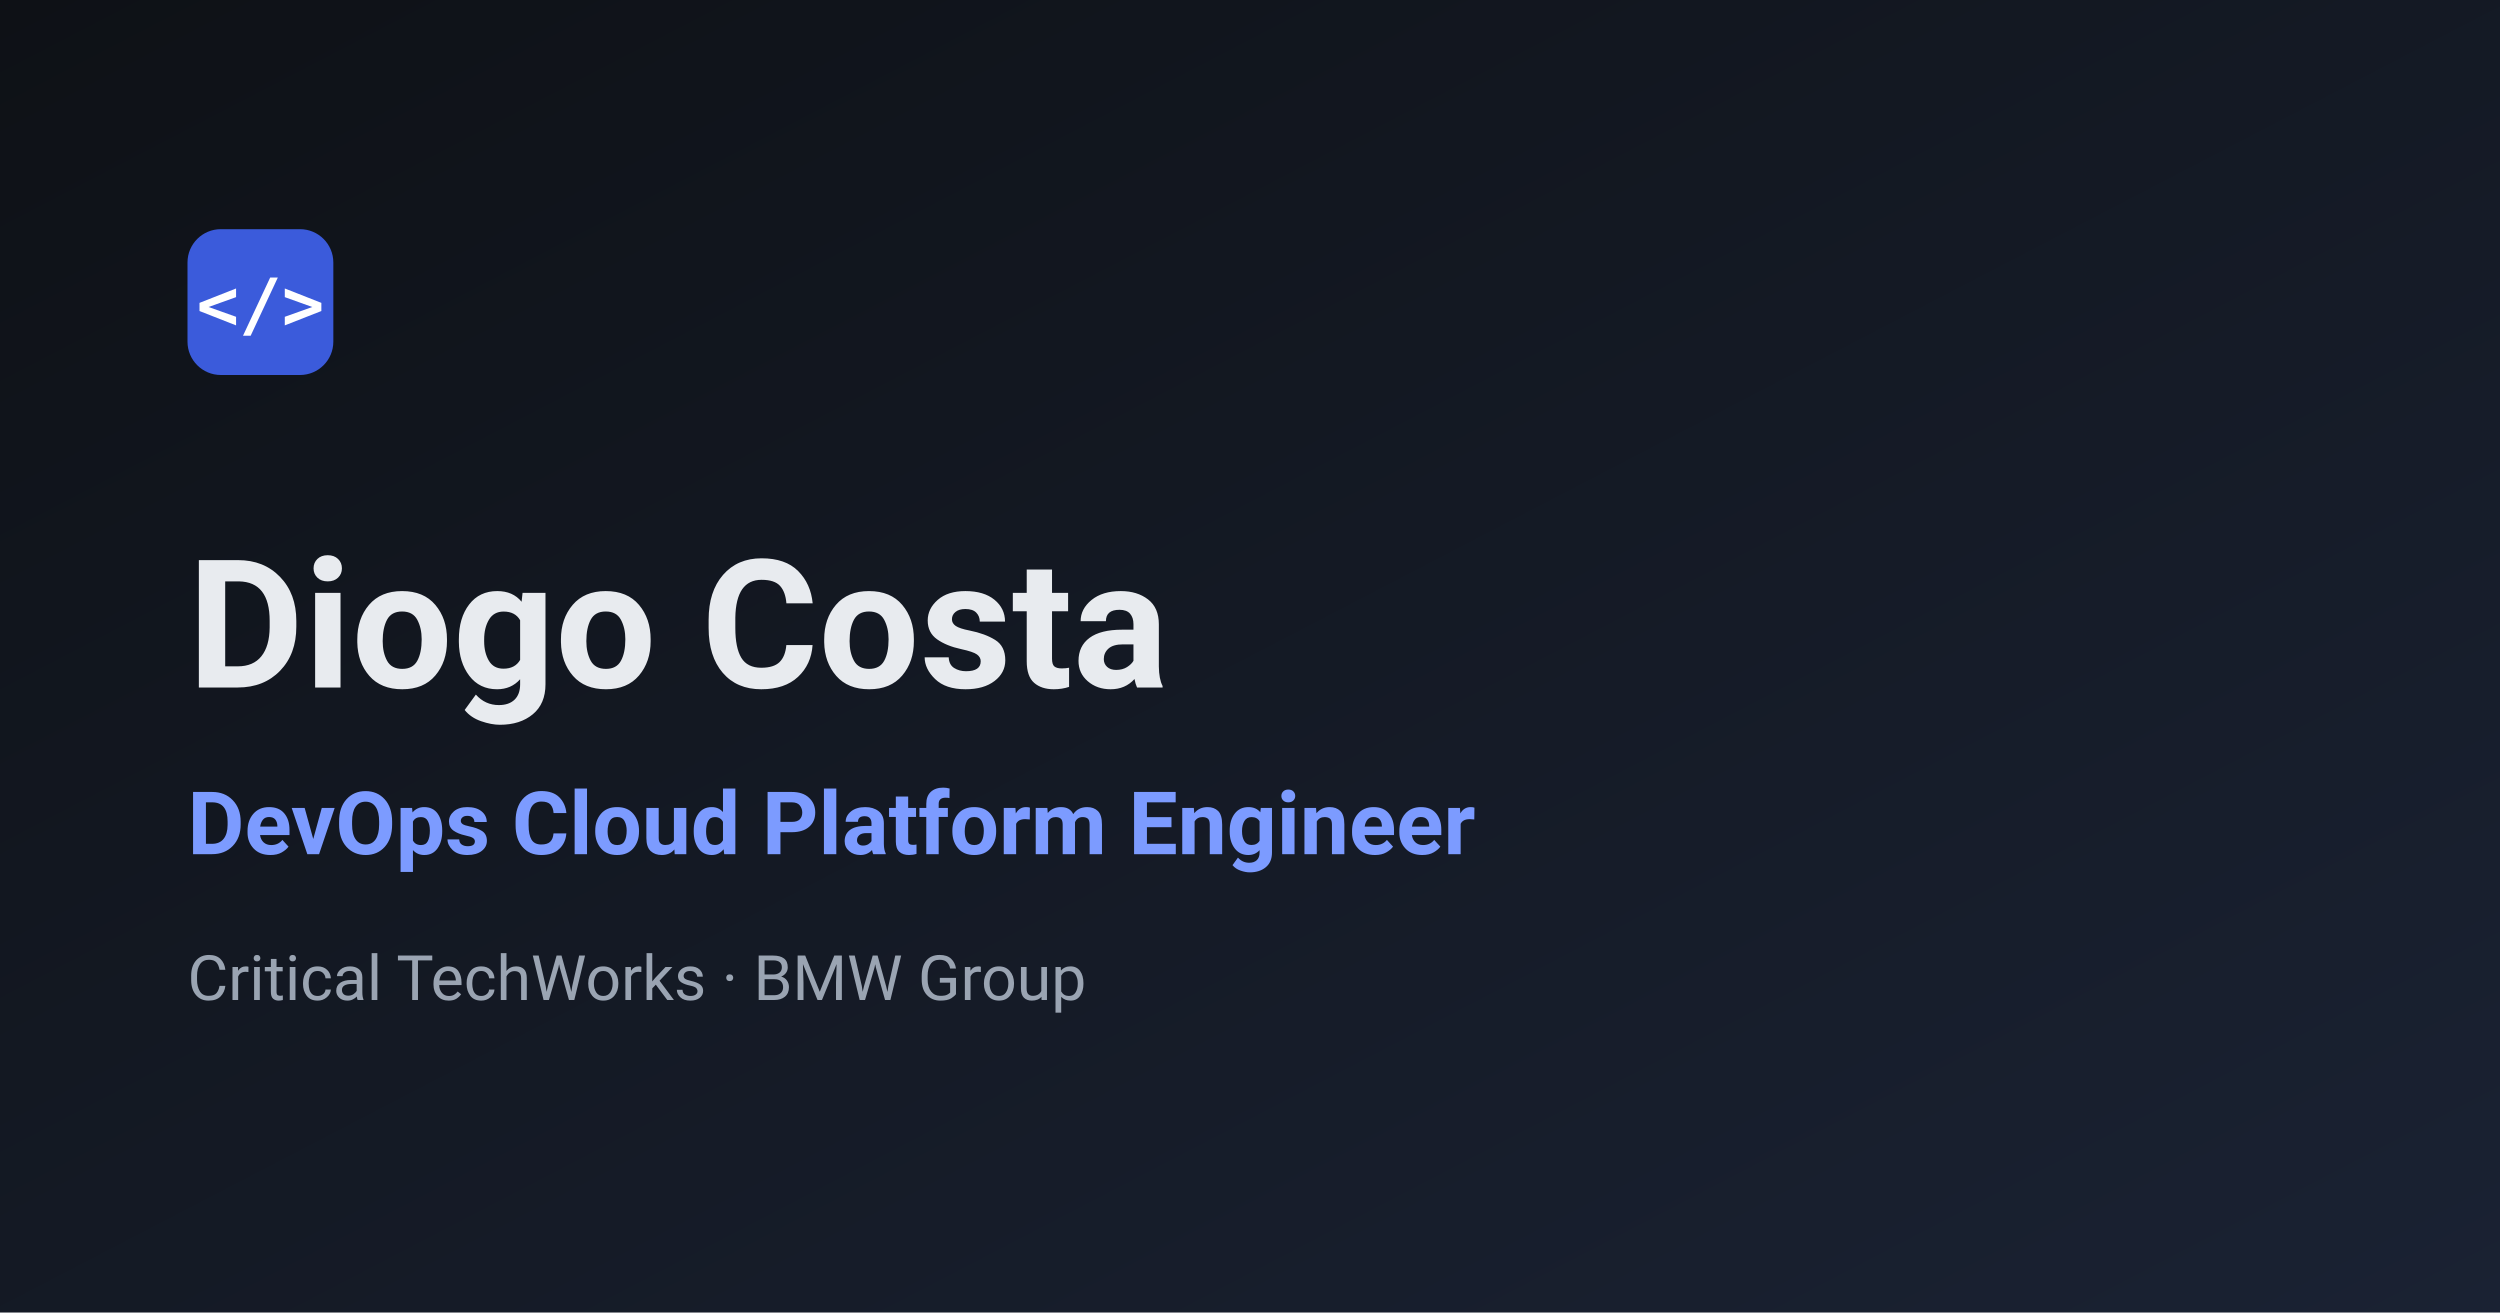
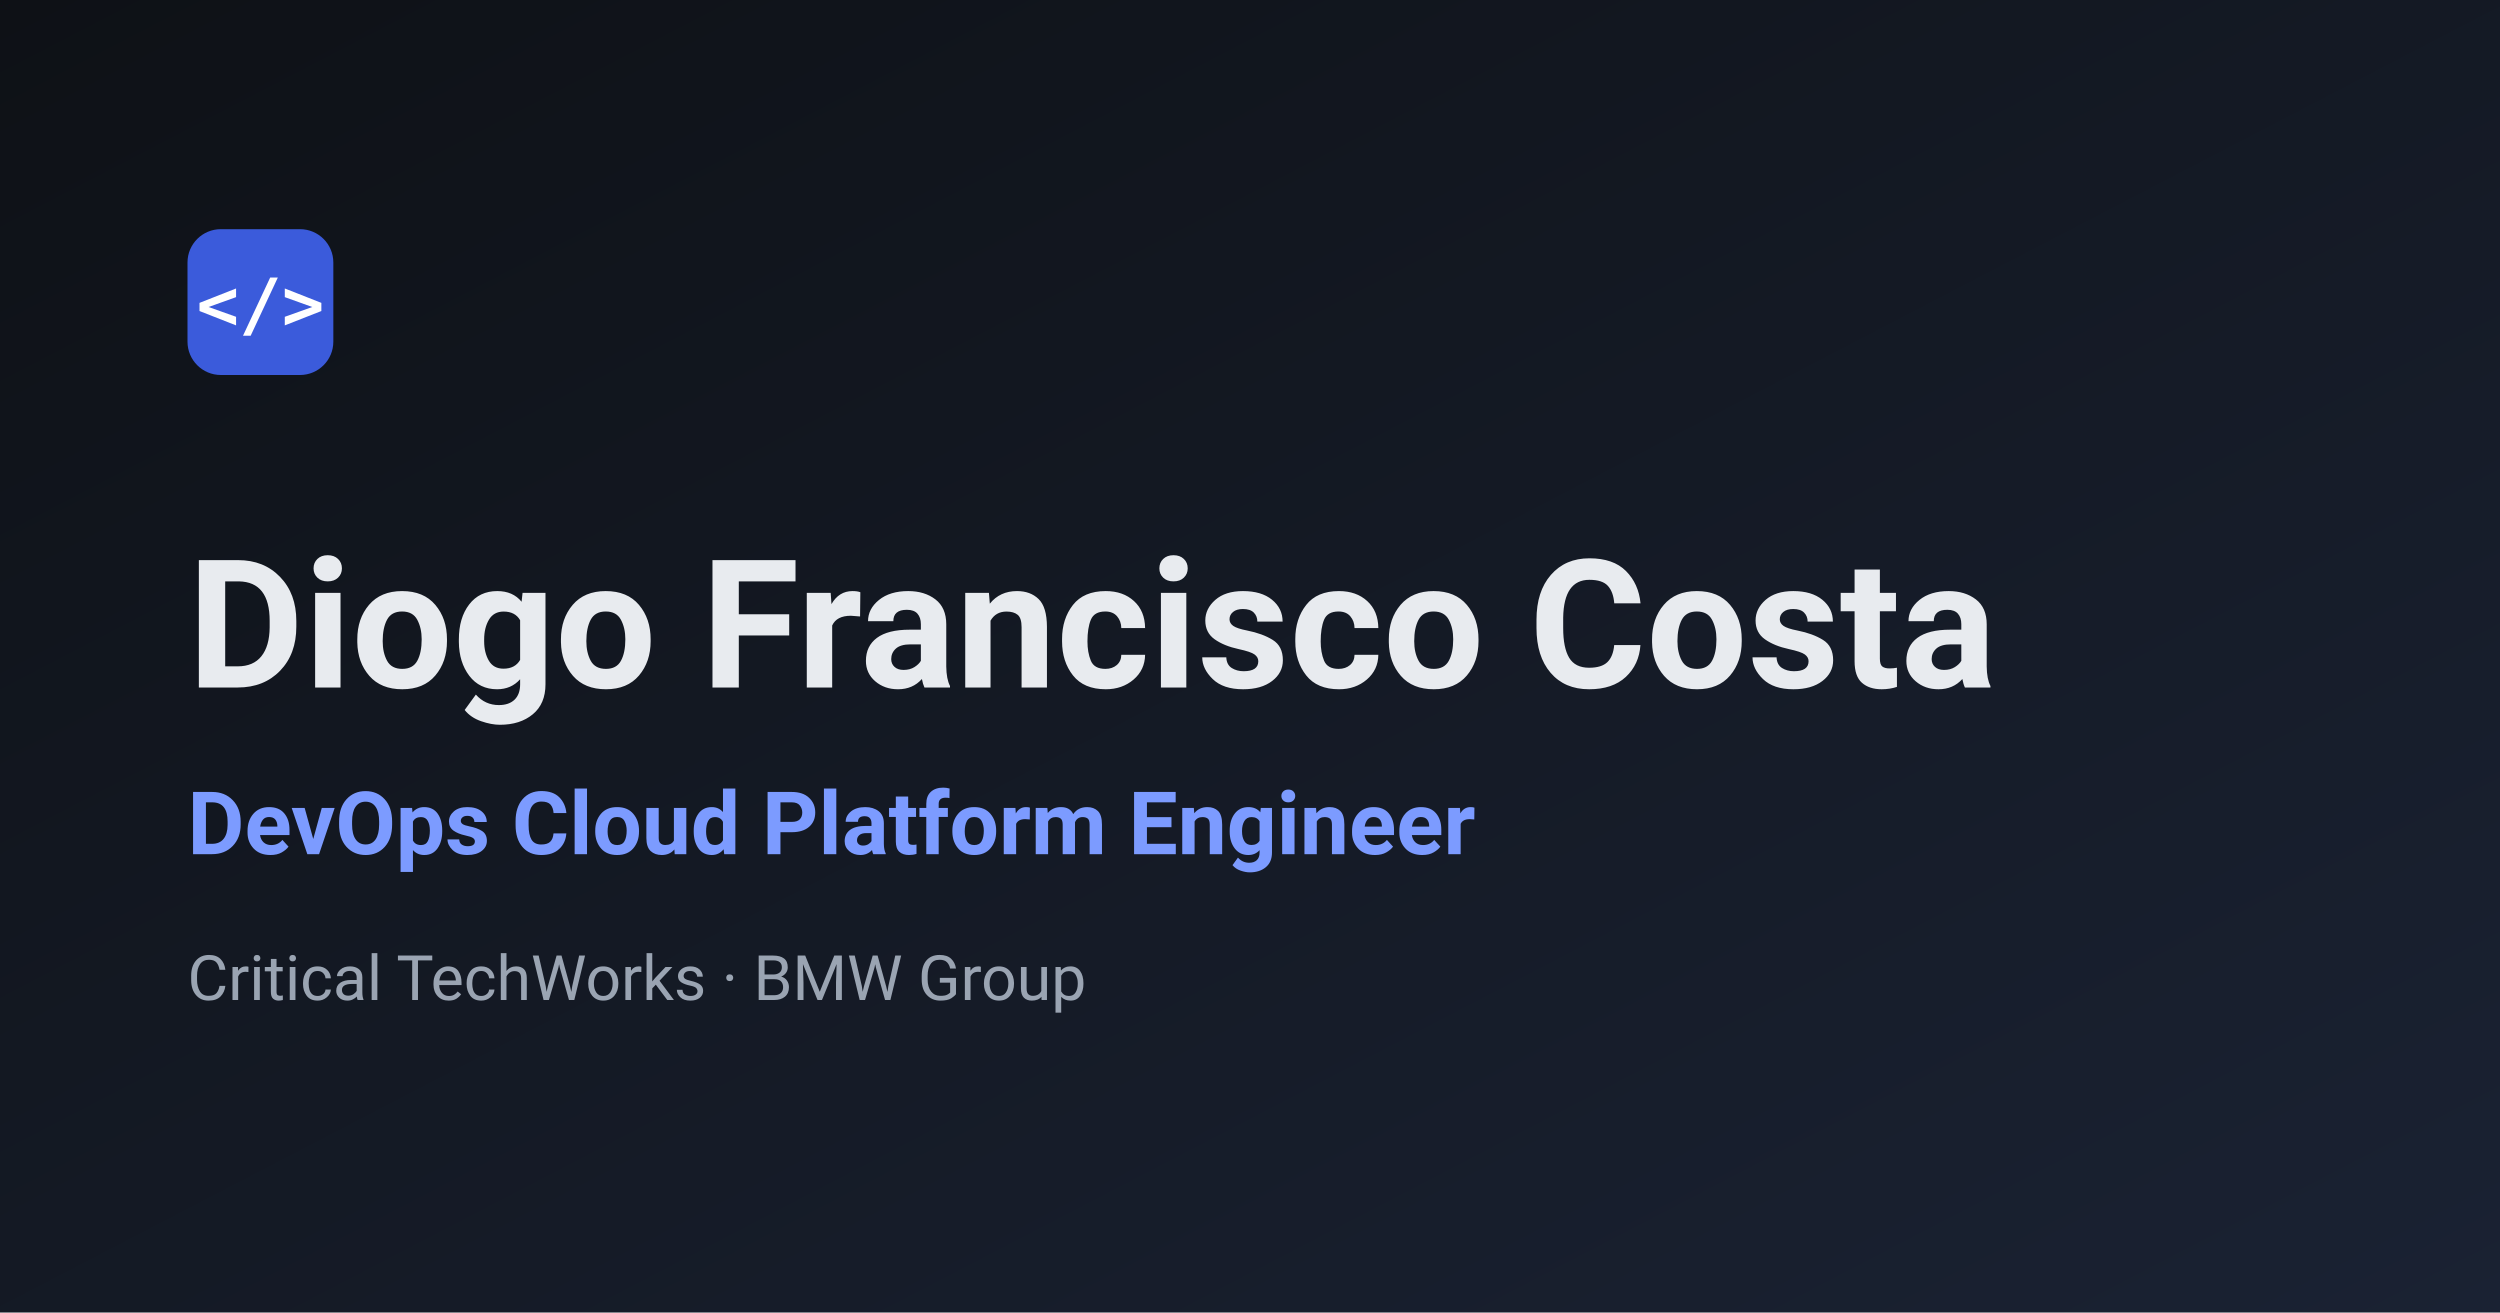
<svg xmlns="http://www.w3.org/2000/svg" width="1200" height="630" viewBox="0 0 1200 630">
  <defs>
    <linearGradient id="bg" x1="0" y1="0" x2="1" y2="1">
      <stop offset="0" stop-color="#0e1116" />
      <stop offset="1" stop-color="#1a2233" />
    </linearGradient>
  </defs>
  <rect width="1200" height="630" fill="url(#bg)" />
  <g transform="translate(90,110)">
    <rect x="0" y="0" width="70" height="70" rx="16" fill="#3b5bdb" />
    <text x="35" y="48" font-family="ui-monospace, Menlo, monospace" font-size="34" fill="#ffffff" text-anchor="middle" font-weight="700">&lt;/&gt;</text>
  </g>
-   <text x="90" y="330" font-family="ui-sans-serif, system-ui, Segoe UI, Roboto, sans-serif" font-size="86" fill="#e8ebef" font-weight="700">Diogo Costa</text>
+   <text x="90" y="330" font-family="ui-sans-serif, system-ui, Segoe UI, Roboto, sans-serif" font-size="86" fill="#e8ebef" font-weight="700">Diogo Francisco Costa</text>
  <text x="90" y="410" font-family="ui-sans-serif, system-ui, Segoe UI, Roboto, sans-serif" font-size="42" fill="#7c9bff" font-weight="600">DevOps Cloud Platform Engineer</text>
  <text x="90" y="480" font-family="ui-sans-serif, system-ui, Segoe UI, Roboto, sans-serif" font-size="30" fill="#9aa4b2">Critical TechWorks · BMW Group</text>
</svg>
